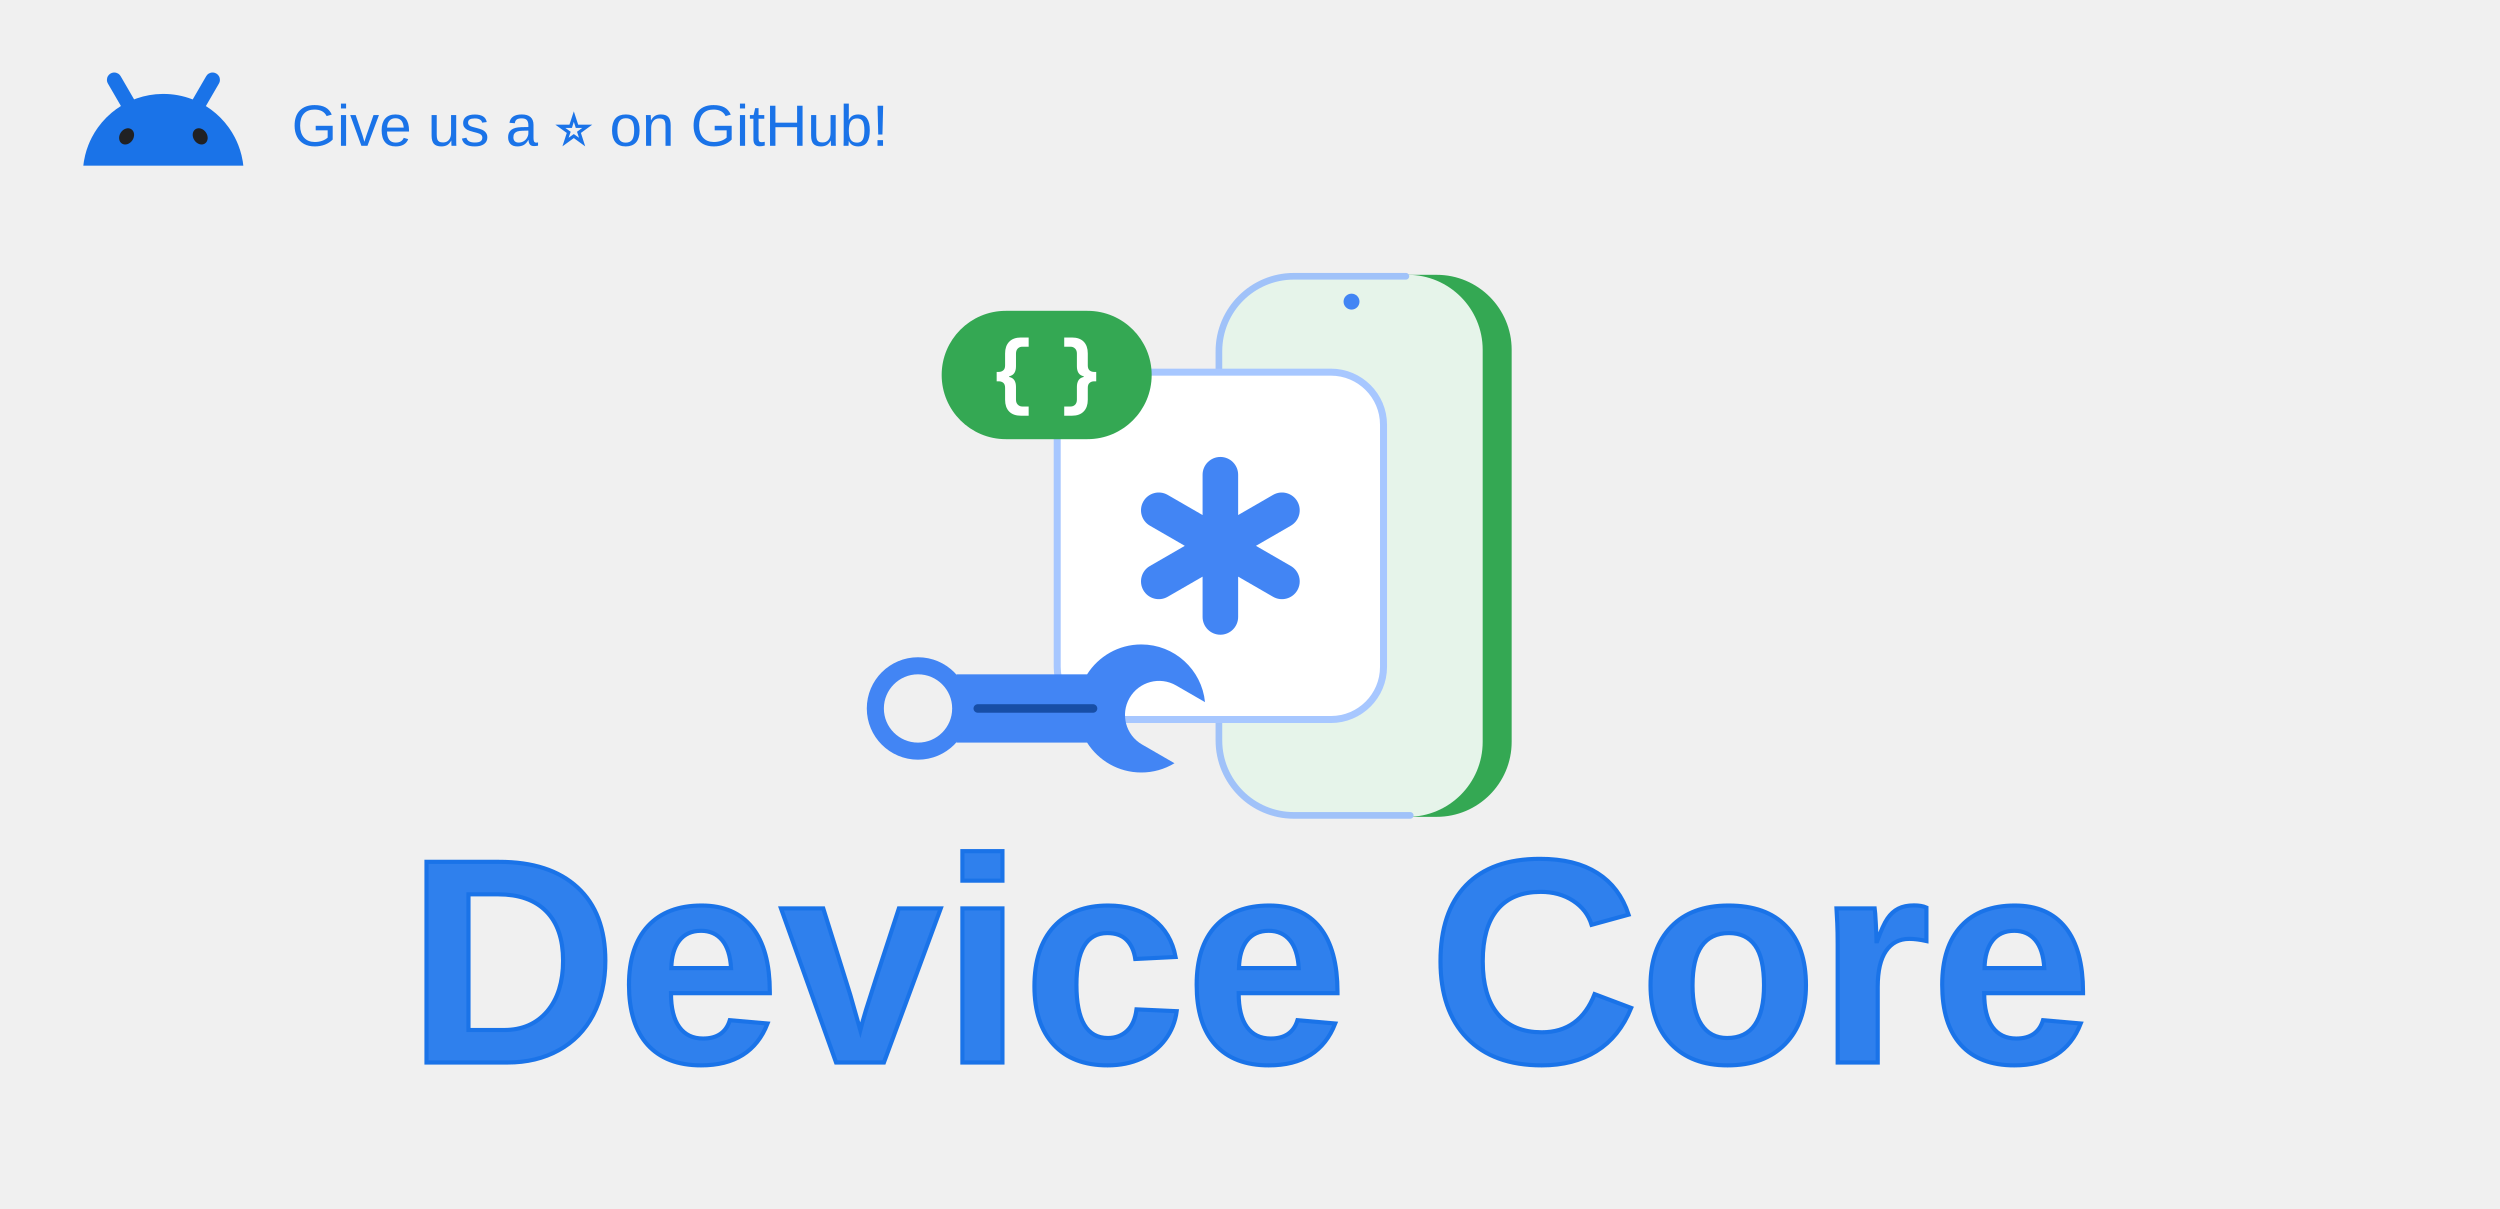
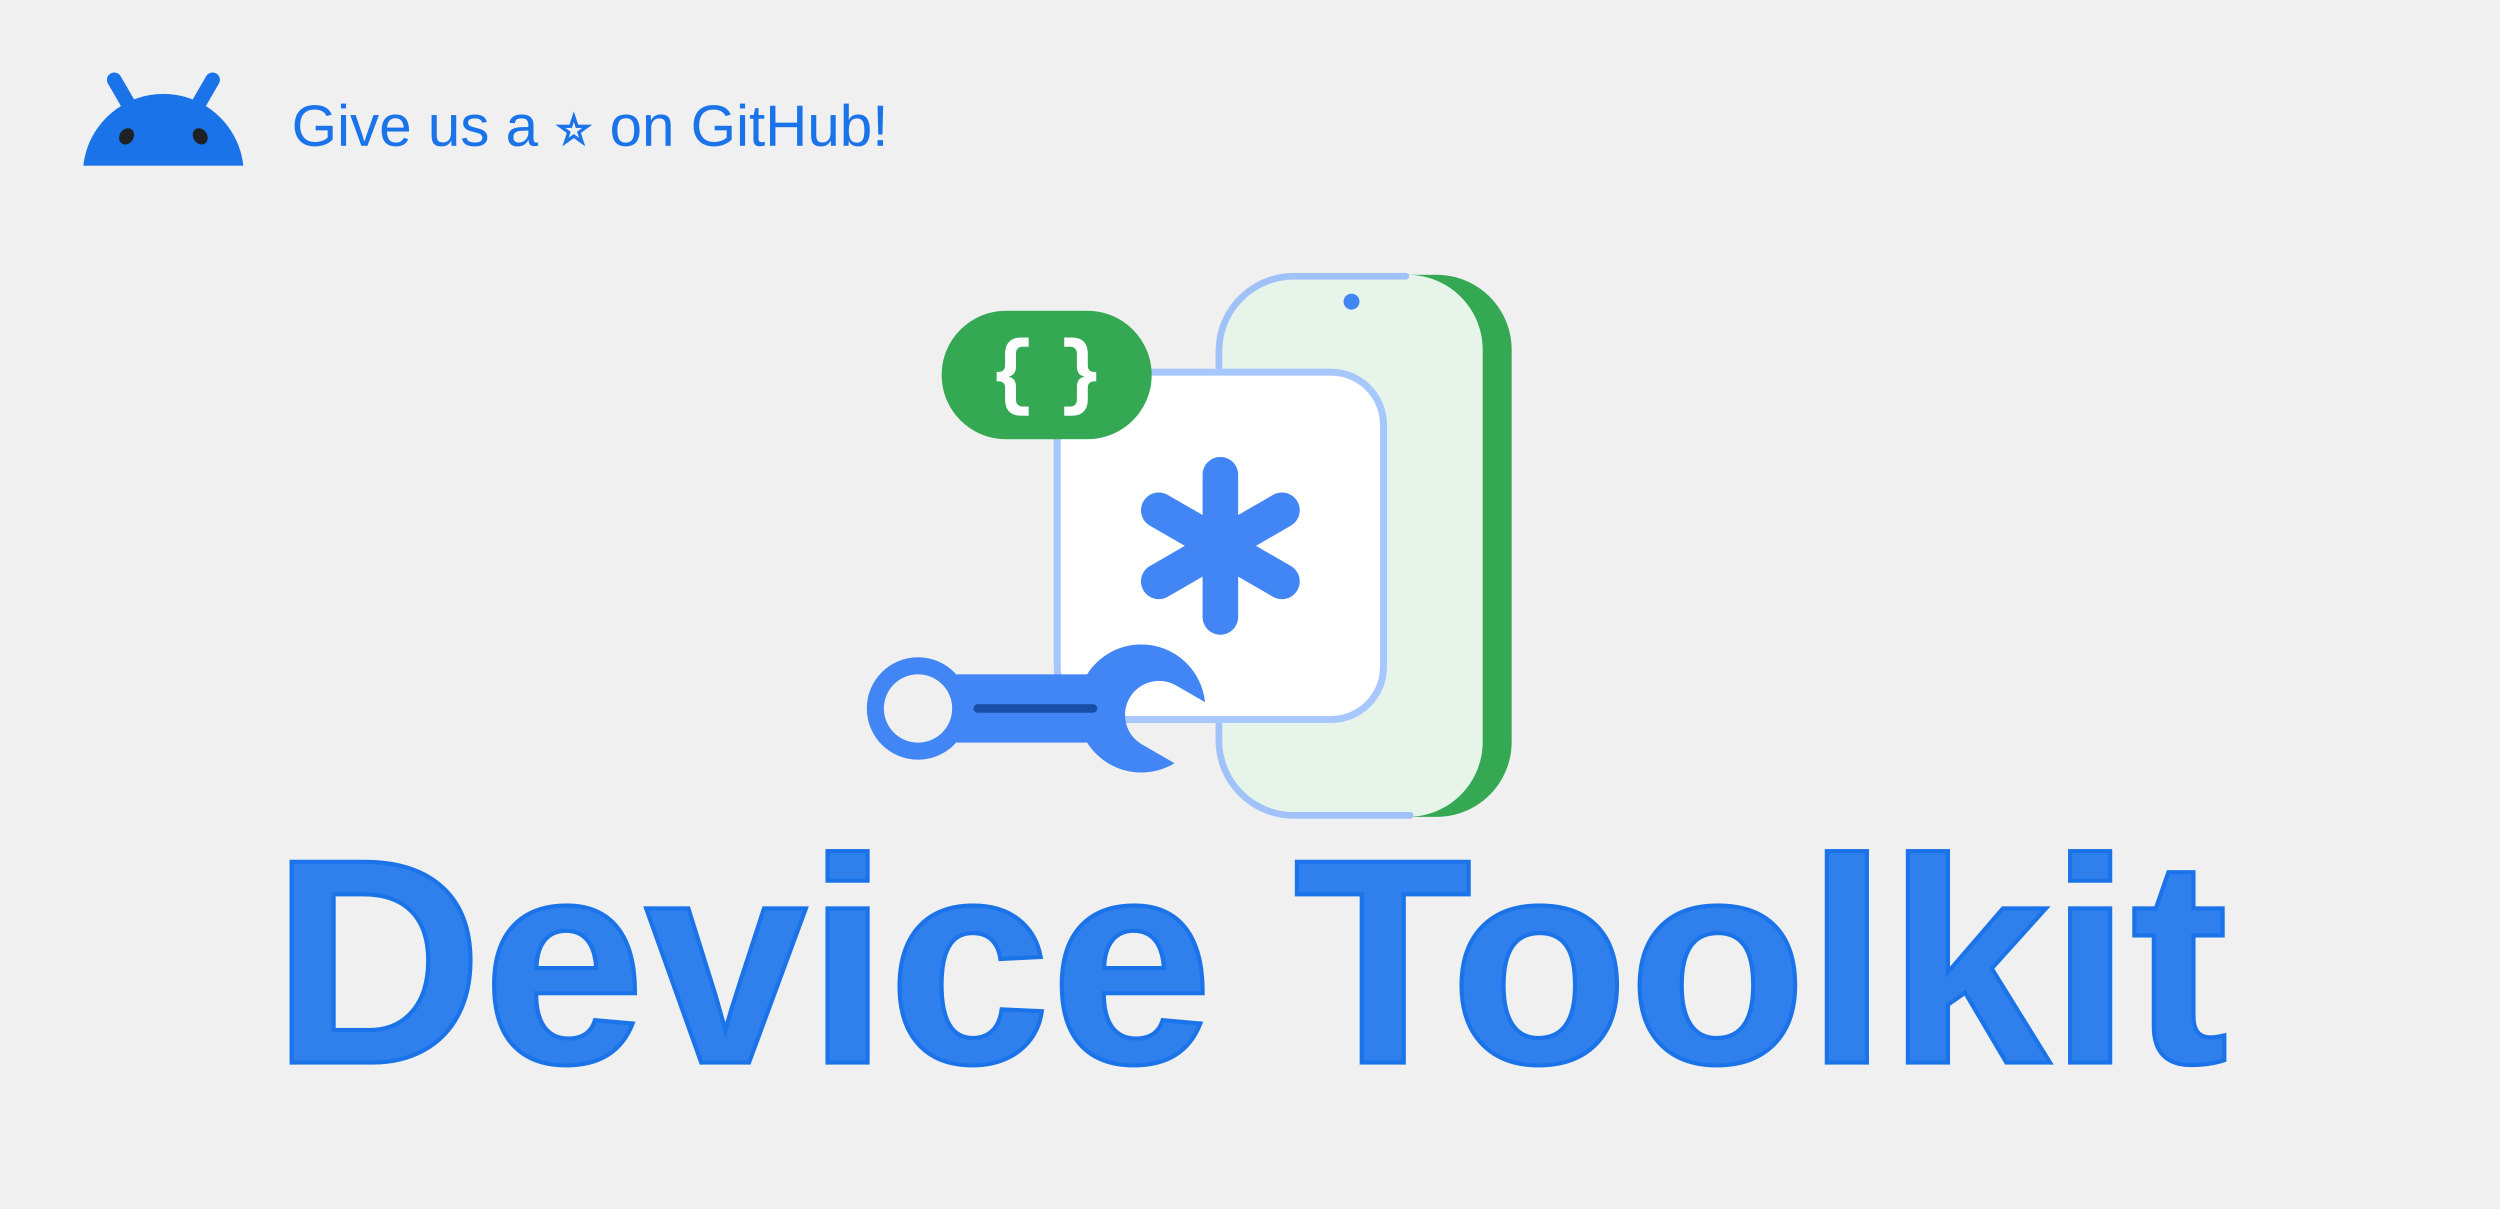
<svg xmlns="http://www.w3.org/2000/svg" width="600" height="290" viewBox="0 0 600 220">
  <rect width="600" height="290" fill="transparent" />
  <text x="70" y="0" font-family="Arial, sans-serif" font-size="14" fill="#1A73E8">
        Give us a ⭐ on GitHub!
    </text>
  <g transform="translate(20,-26) scale(1.2)">
    <g clip-path="url(#clip0_13391_183193)">
      <path d="M31.908 24.922C31.898 24.857 31.888 24.792 31.877 24.727C31.811 24.326 31.729 23.929 31.633 23.538C31.465 22.854 31.254 22.186 31.002 21.54C30.789 20.993 30.547 20.46 30.278 19.944C29.932 19.282 29.541 18.645 29.11 18.04C28.581 17.299 27.991 16.604 27.346 15.964C27.076 15.695 26.796 15.436 26.507 15.187C25.881 14.647 25.212 14.155 24.507 13.715C24.513 13.705 24.519 13.694 24.525 13.684C24.848 13.126 25.171 12.57 25.494 12.012C25.81 11.468 26.125 10.924 26.441 10.38C26.668 9.989 26.895 9.598 27.121 9.207C27.175 9.114 27.217 9.018 27.249 8.92C27.337 8.647 27.341 8.359 27.27 8.091C27.252 8.025 27.23 7.96 27.204 7.897C27.177 7.834 27.146 7.773 27.111 7.713C26.99 7.511 26.818 7.334 26.601 7.206C26.409 7.092 26.195 7.024 25.975 7.005C25.883 6.997 25.79 6.998 25.698 7.007C25.622 7.015 25.546 7.029 25.471 7.048C25.204 7.119 24.956 7.266 24.763 7.478C24.693 7.554 24.631 7.639 24.577 7.731C24.35 8.122 24.123 8.513 23.897 8.904L22.95 10.536C22.627 11.094 22.304 11.65 21.981 12.208C21.946 12.269 21.91 12.33 21.875 12.391C21.826 12.372 21.777 12.352 21.728 12.334C19.948 11.655 18.017 11.284 15.999 11.284C15.944 11.284 15.889 11.284 15.834 11.285C14.039 11.303 12.314 11.615 10.706 12.174C10.52 12.239 10.336 12.308 10.153 12.38C10.12 12.322 10.087 12.266 10.054 12.209C9.731 11.651 9.408 11.095 9.085 10.537C8.769 9.993 8.454 9.449 8.138 8.905C7.911 8.514 7.684 8.123 7.458 7.732C7.404 7.639 7.342 7.555 7.272 7.479C7.079 7.267 6.831 7.12 6.564 7.049C6.489 7.03 6.413 7.016 6.337 7.008C6.245 6.998 6.152 6.998 6.06 7.005C5.84 7.024 5.626 7.092 5.434 7.207C5.217 7.335 5.046 7.511 4.924 7.714C4.889 7.773 4.858 7.835 4.831 7.898C4.805 7.961 4.782 8.026 4.765 8.092C4.694 8.36 4.698 8.647 4.786 8.921C4.818 9.019 4.86 9.115 4.914 9.208C5.141 9.598 5.368 9.99 5.594 10.38C5.91 10.925 6.225 11.469 6.541 12.013C6.864 12.57 7.187 13.127 7.51 13.685C7.513 13.689 7.516 13.694 7.518 13.699C6.867 14.103 6.247 14.552 5.662 15.042C5.312 15.336 4.975 15.644 4.651 15.966C4.007 16.606 3.417 17.3 2.888 18.042C2.456 18.647 2.065 19.282 1.72 19.946C1.451 20.462 1.208 20.994 0.996 21.542C0.744 22.188 0.532 22.855 0.365 23.539C0.269 23.93 0.188 24.326 0.121 24.729C0.11 24.794 0.1 24.859 0.09 24.924C0.054 25.157 0.023 25.392 -0.002 25.628H31.998C31.972 25.392 31.942 25.157 31.906 24.924L31.908 24.922Z" fill="#1A73E8" />
      <path d="M24.321 21.205C24.962 20.779 25.055 19.793 24.529 19.003C24.004 18.214 23.059 17.919 22.419 18.345C21.778 18.771 21.685 19.756 22.211 20.546C22.736 21.336 23.681 21.631 24.321 21.205Z" fill="#202124" />
      <path d="M9.812 20.549C10.338 19.759 10.245 18.774 9.605 18.348C8.964 17.922 8.019 18.216 7.494 19.006C6.969 19.796 7.062 20.781 7.702 21.207C8.342 21.634 9.287 21.339 9.812 20.549Z" fill="#202124" />
    </g>
    <defs>
      <clipPath id="clip0_13391_183193">
        <rect width="32" height="18.627" fill="white" transform="translate(0 7)" />
      </clipPath>
    </defs>
  </g>
  <g transform="translate(190, 0) scale(0.4)">
    <svg width="440" height="420" fill="none">
      <path fill="#34A853" d="M252 182.609a5.217 5.217 0 0 1 5.217-5.217v25.217a5.217 5.217 0 0 1-5.217-5.217v-14.783ZM252.001 222.606a5.217 5.217 0 0 1 5.217-5.217v41.739a5.218 5.218 0 0 1-5.217-5.218v-31.304Z" />
      <rect width="155.261" height="322.218" x="-1.5" y="1.5" fill="#34A853" stroke="#34A853" stroke-width="3" rx="43.5" transform="matrix(-1 0 0 1 429 77.39)" />
      <rect width="158.261" height="325.218" fill="#E6F4EA" rx="45" transform="matrix(-1 0 0 1 414.609 77.39)" />
      <path stroke="#A0C2F9" stroke-linecap="round" stroke-width="4" d="M371.131 401.74h-69.783c-24.853 0-45-20.147-45-45V123.262c0-24.853 20.147-45 45-45h67.174" />
      <circle cx="4.783" cy="4.783" r="4.783" fill="#4285F4" transform="matrix(-1 0 0 1 340.696 88.695)" />
      <rect width="195.789" height="208.421" x="159.322" y="135.791" fill="#fff" stroke="#A7C7FF" stroke-width="4.211" rx="31.579" />
      <path fill="#4285F4" fill-rule="evenodd" d="M246.551 197.336c0-5.891 4.775-10.667 10.666-10.667s10.667 4.776 10.667 10.667v24.193l20.951-12.097c5.102-2.945 11.626-1.197 14.571 3.905 2.946 5.101 1.198 11.625-3.904 14.57l-20.95 12.096 20.95 12.095c5.102 2.946 6.85 9.469 3.904 14.571-2.945 5.102-9.469 6.85-14.571 3.904l-20.951-12.096v24.192c0 5.891-4.776 10.666-10.667 10.666s-10.666-4.775-10.666-10.666v-24.19l-20.95 12.095c-5.102 2.945-11.625 1.197-14.571-3.905-2.945-5.101-1.197-11.625 3.904-14.57l20.951-12.096-20.951-12.096c-5.101-2.946-6.849-9.469-3.904-14.571 2.946-5.102 9.469-6.85 14.571-3.904l20.95 12.095v-24.191Z" clip-rule="evenodd" />
      <path fill="#34A853" d="M90 137.5c0-21.263 17.237-38.5 38.5-38.5h49c21.263 0 38.5 17.237 38.5 38.5S198.763 176 177.5 176h-49c-21.263 0-38.5-17.237-38.5-38.5Z" />
      <path fill="#fff" d="M168.125 161.937c3.097 0 5.463-.854 7.097-2.562 1.634-1.674 2.451-4.014 2.451-7.02v-7.174c0-1.4.374-2.391 1.123-2.972.715-.615 1.617-.922 2.706-.922h1.226v-5.637h-1.226c-1.089 0-1.991-.29-2.706-.871-.749-.615-1.123-1.622-1.123-3.023v-7.174c0-3.04-.817-5.397-2.451-7.071-1.634-1.674-4-2.511-7.097-2.511h-4.596v5.534h3.881c1.021 0 1.906.376 2.655 1.127.715.718 1.072 1.708 1.072 2.972v7.687c0 1.605.323 2.92.97 3.945s1.685 1.691 3.115 1.999v.41c-1.43.307-2.468.973-3.115 1.998-.647 1.025-.97 2.34-.97 3.946v7.686c0 1.264-.357 2.271-1.072 3.023-.749.717-1.634 1.076-2.655 1.076h-3.881v5.534h4.596ZM137.603 115c-3.098 0-5.463.854-7.097 2.562-1.634 1.674-2.451 4.014-2.451 7.02v7.174c0 1.401-.375 2.391-1.123 2.972-.715.615-1.617.922-2.707.922H123v5.637h1.225c1.09 0 1.992.29 2.707.871.748.615 1.123 1.623 1.123 3.023v7.174c0 3.041.817 5.398 2.451 7.072 1.634 1.673 3.999 2.51 7.097 2.51h4.595v-5.534h-3.88c-1.021 0-1.906-.376-2.655-1.127-.715-.717-1.073-1.708-1.073-2.972v-7.686c0-1.606-.323-2.921-.97-3.946-.646-1.025-1.685-1.691-3.114-1.998v-.41c1.429-.308 2.468-.974 3.114-1.999.647-1.024.97-2.34.97-3.945v-7.686c0-1.264.358-2.272 1.073-3.024.749-.717 1.634-1.076 2.655-1.076h3.88V115h-4.595Z" />
      <path fill="#4285F4" fill-rule="evenodd" d="M209.769 299.167c19.934 0 36.322 15.182 38.231 34.614l-17.329-10.005c-9.78-5.646-22.286-2.295-27.932 7.485-5.647 9.78-2.296 22.285 7.484 27.932l19.472 11.242A38.238 38.238 0 0 1 209.769 376c-13.686 0-25.7-7.156-32.505-17.93l-78.403.001v-40.978l78.406-.001c6.806-10.771 18.819-17.925 32.502-17.925Z" clip-rule="evenodd" />
      <path stroke="#4285F4" stroke-width="10.245" d="M75.81 363.193c-14.145 0-25.611-11.466-25.611-25.611 0-14.144 11.467-25.611 25.611-25.611 14.145 0 25.612 11.466 25.612 25.611 0 14.145-11.467 25.611-25.612 25.611Z" />
      <path stroke="#174EA6" stroke-linecap="round" stroke-width="5.122" d="m180.817 337.581-69.15.001" />
    </svg>
  </g>
  <text x="300" y="220" font-family="Comic Sans MS, Arial, sans-serif" font-size="70" font-weight="bold" fill="#2F80ED" stroke="#1A73E8" stroke-width="1" text-anchor="middle" alignment-baseline="middle">
-         Device Core
+         Device Toolkit
    </text>
</svg>
